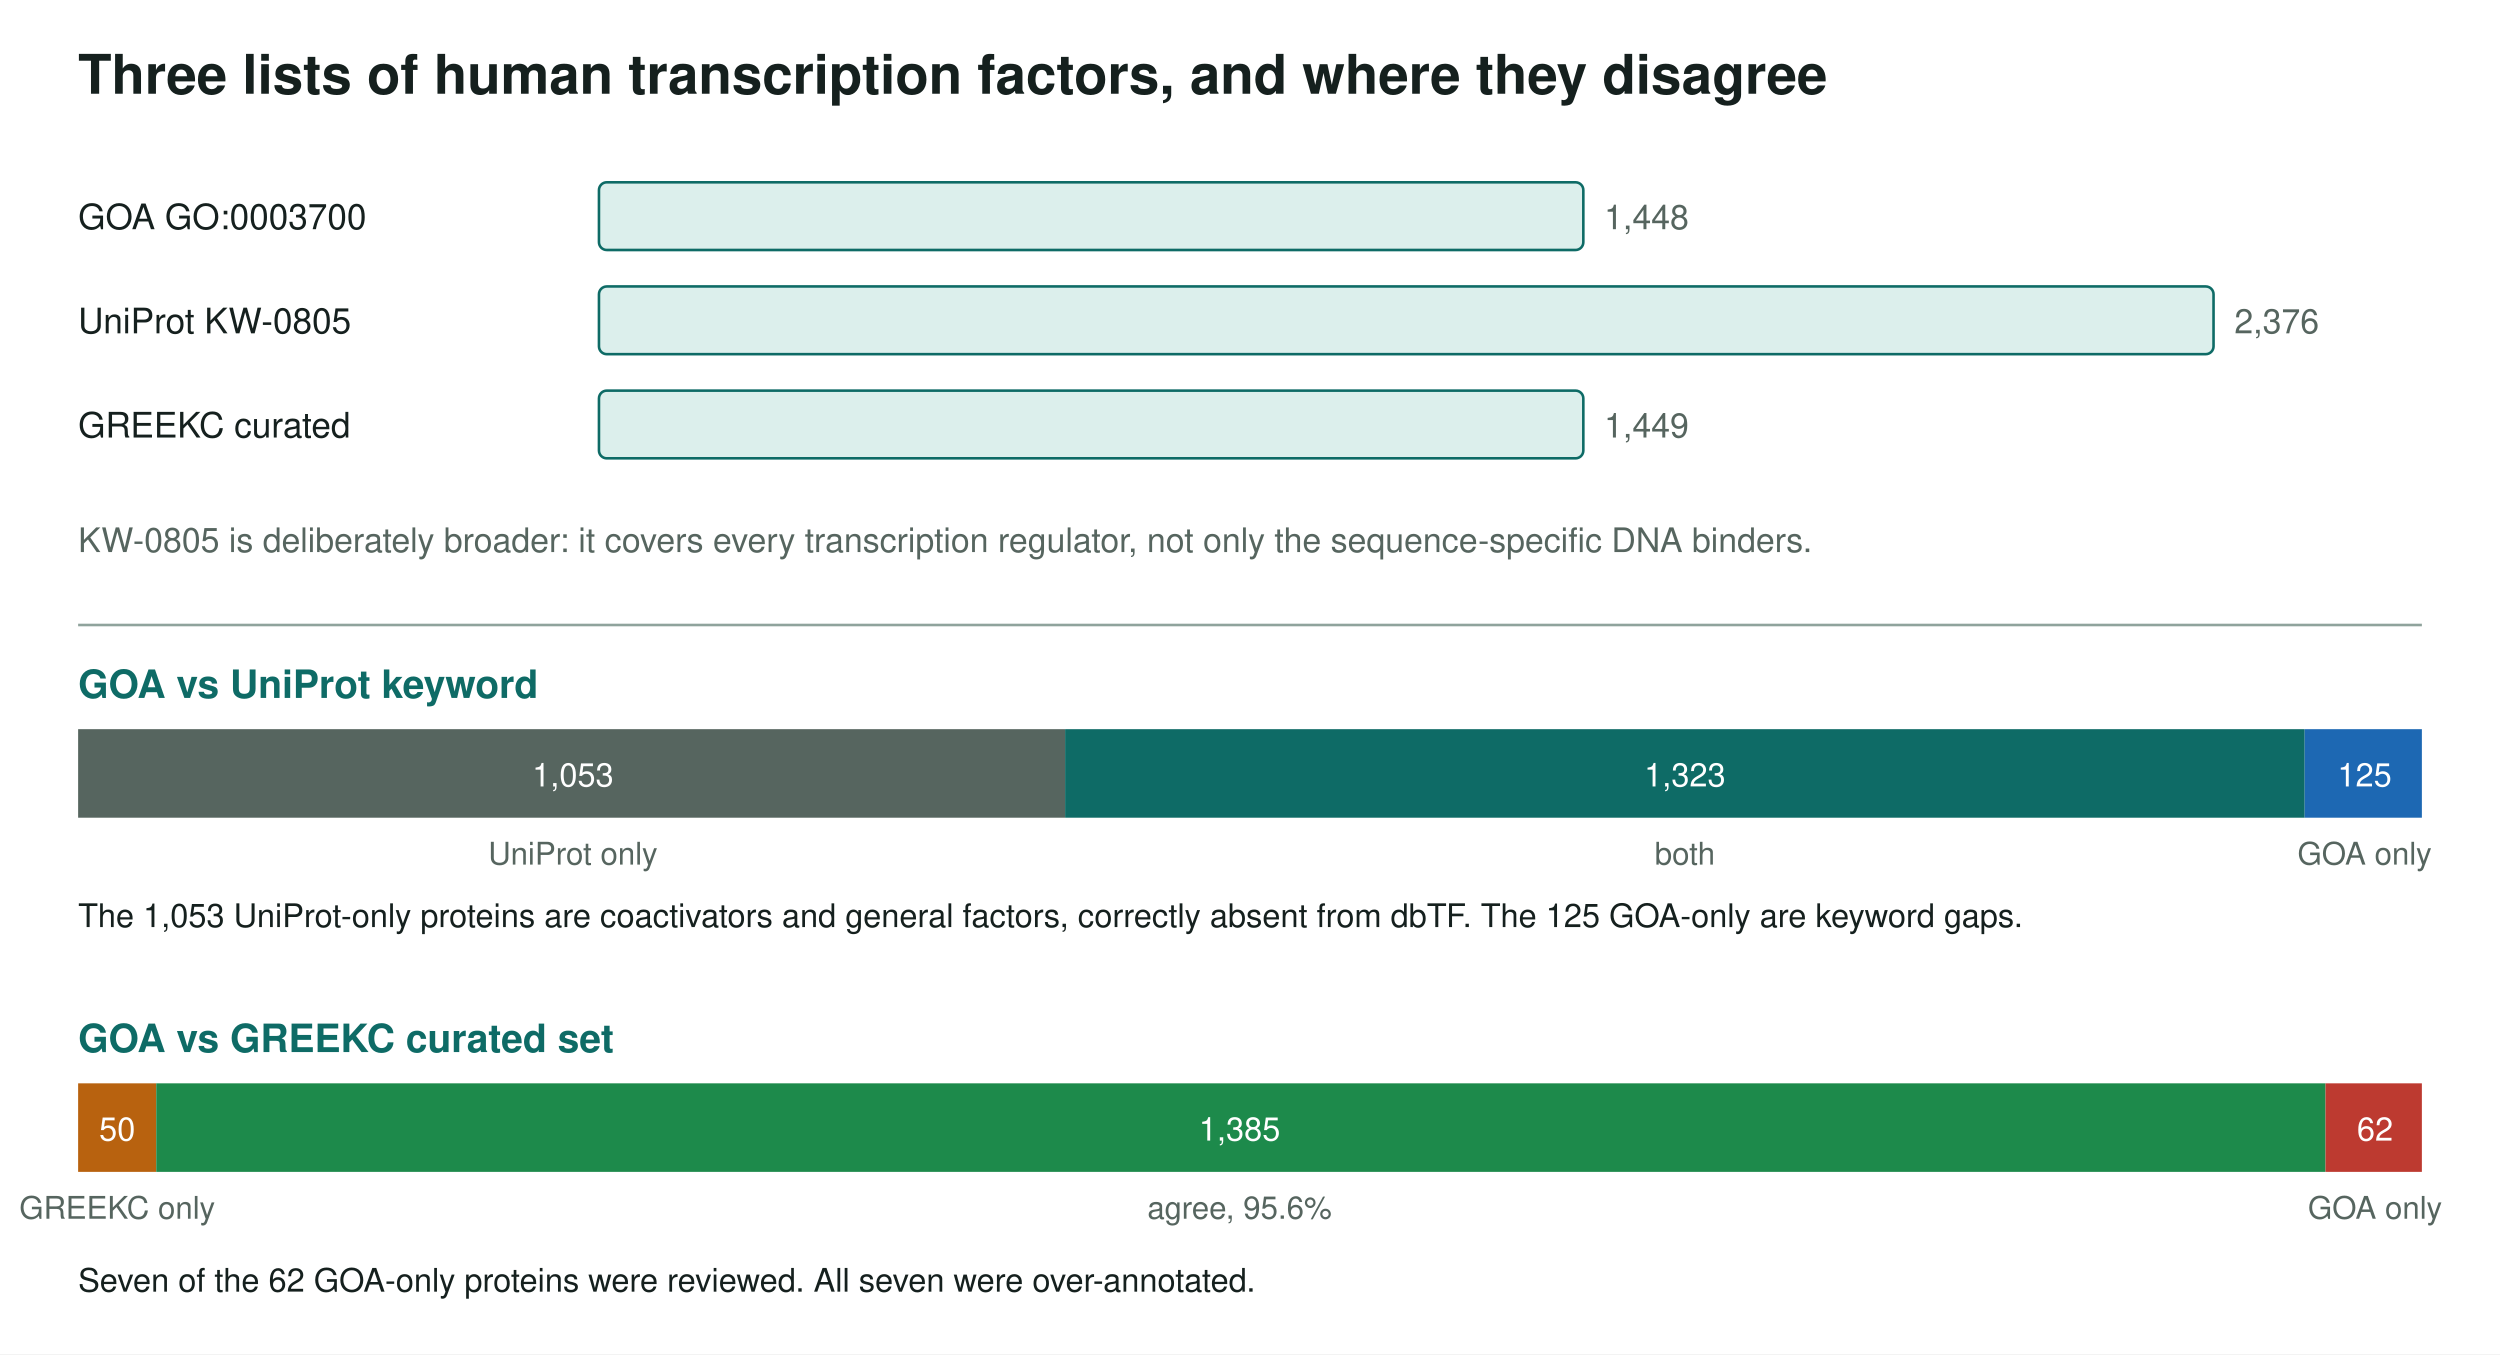
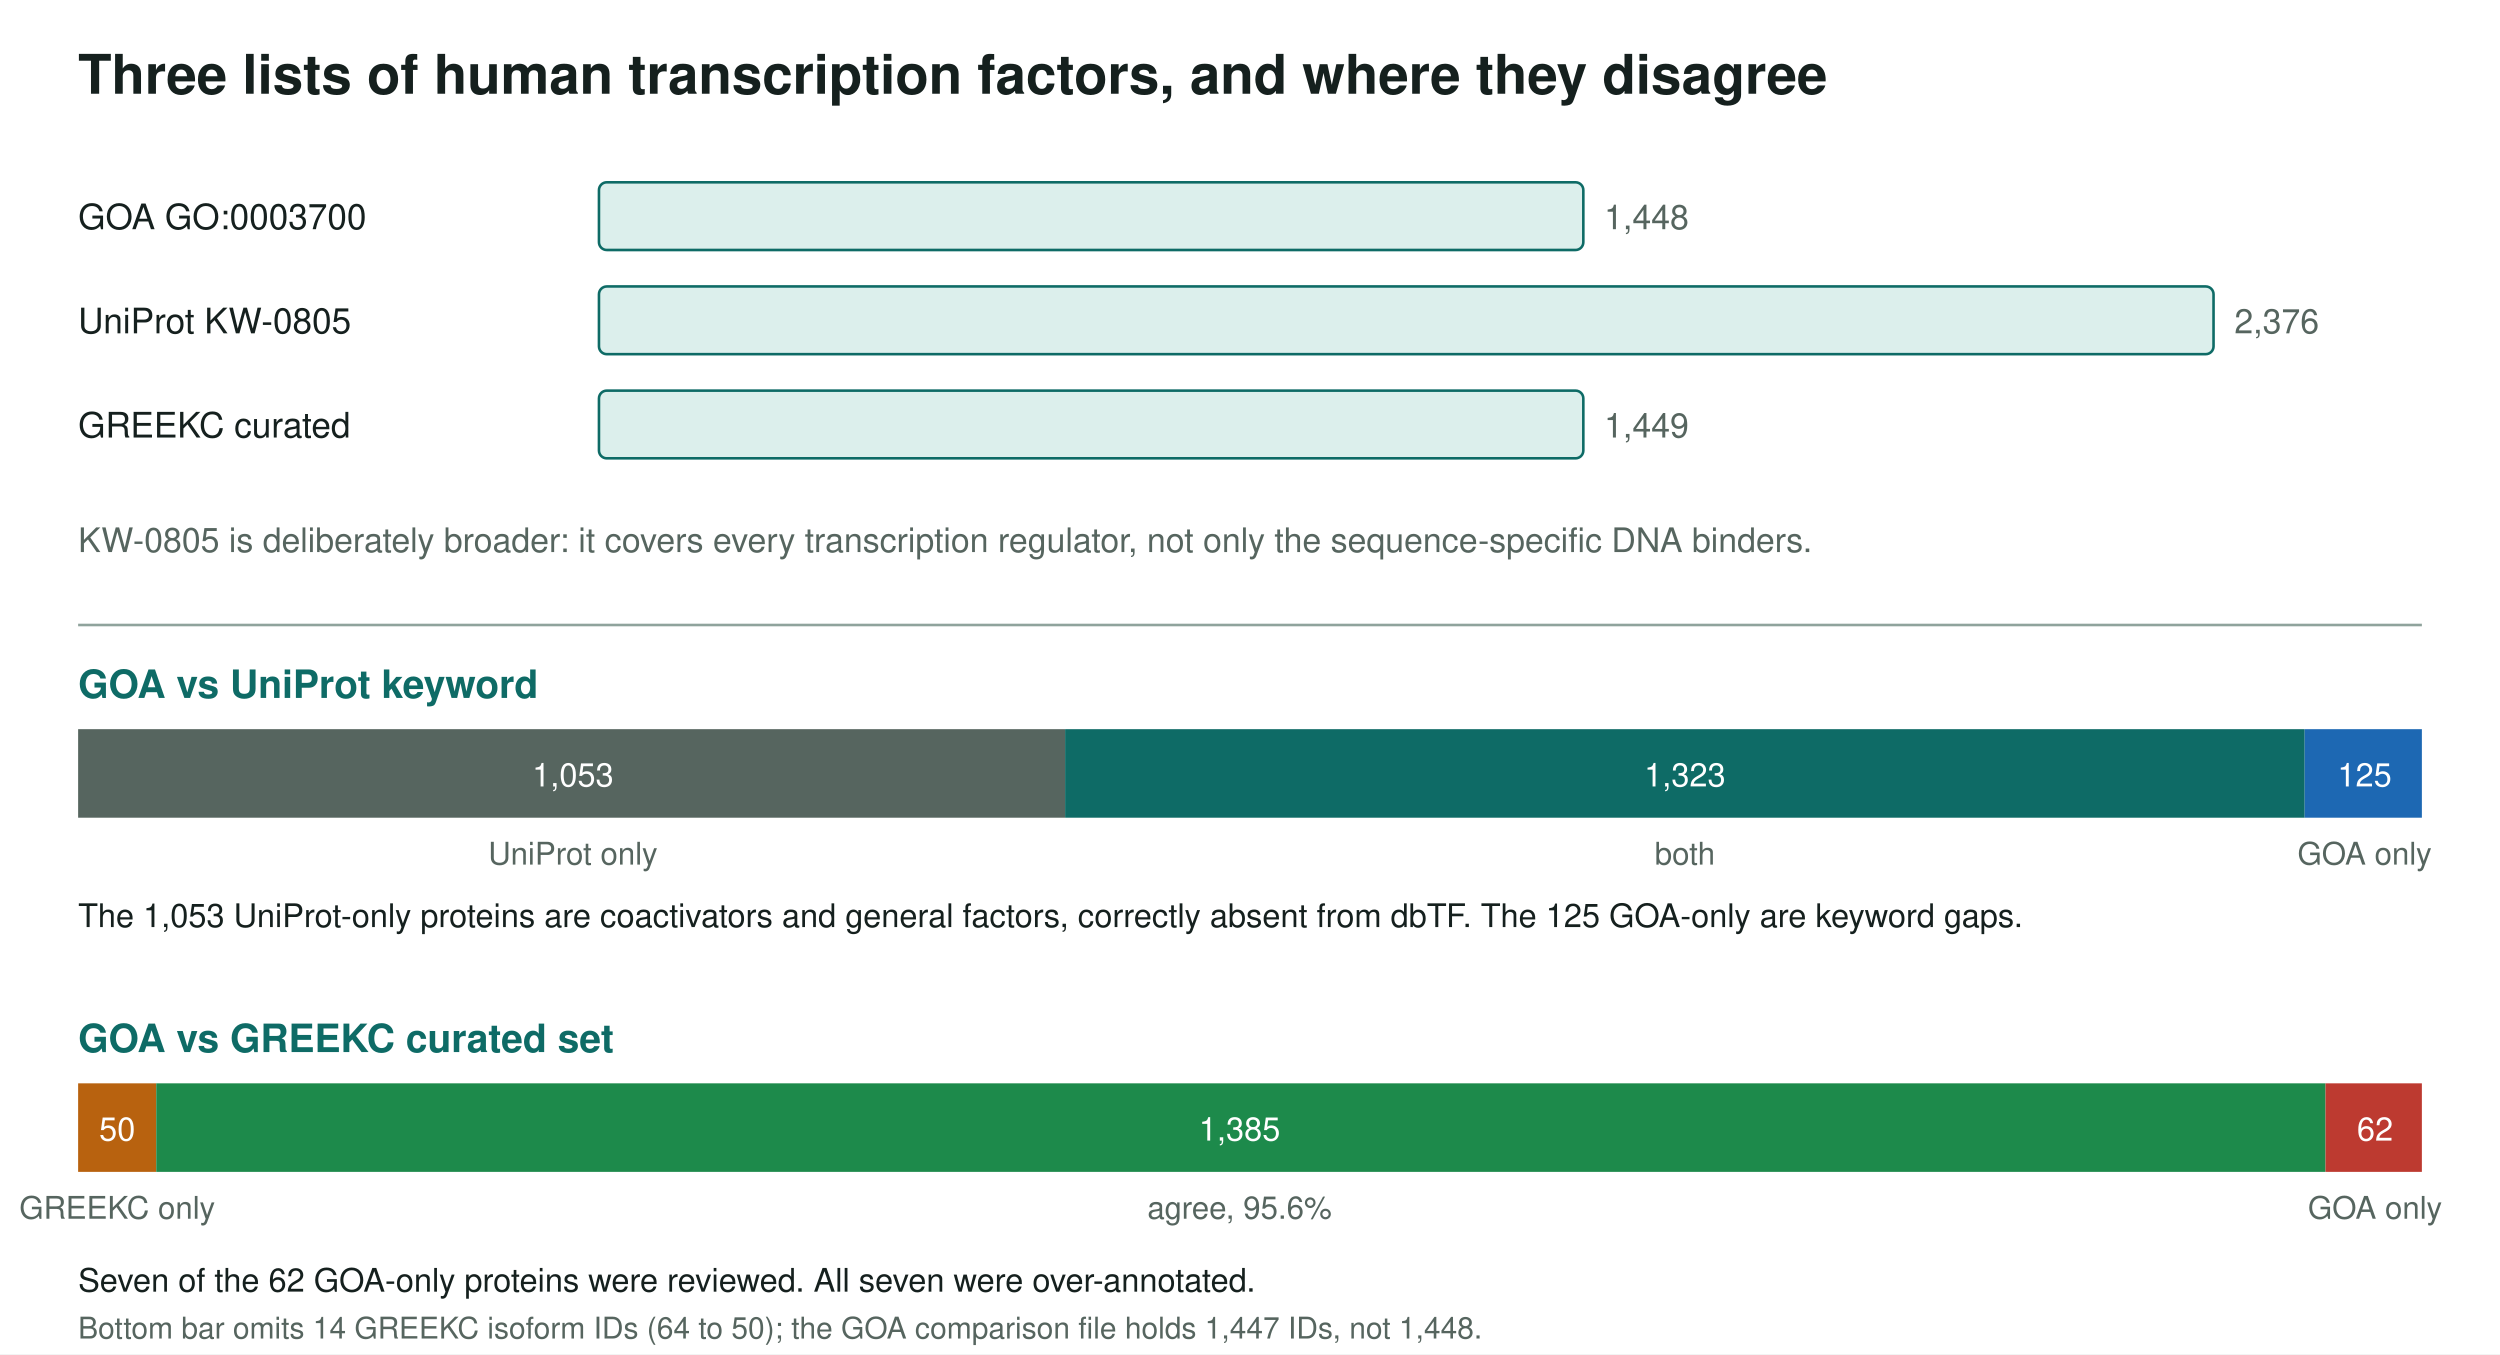
<svg xmlns="http://www.w3.org/2000/svg" viewBox="0 0 960 520" width="960" height="520" font-family="Helvetica, Arial, sans-serif">
  <rect width="960" height="520" fill="#ffffff" />
  <text x="30" y="36" font-size="21" font-weight="bold" fill="#15201e">Three lists of human transcription factors, and where they disagree</text>
  <text x="30" y="88" font-size="13.5" fill="#15201e">GOA GO:0003700</text>
  <rect x="230" y="70" width="378" height="26" rx="3" fill="#dcefec" stroke="#0e6b66" />
  <text x="616" y="88" font-size="13" fill="#56655f">1,448</text>
  <text x="30" y="128" font-size="13.5" fill="#15201e">UniProt KW-0805</text>
  <rect x="230" y="110" width="620" height="26" rx="3" fill="#dcefec" stroke="#0e6b66" />
  <text x="858" y="128" font-size="13" fill="#56655f">2,376</text>
  <text x="30" y="168" font-size="13.5" fill="#15201e">GREEKC curated</text>
  <rect x="230" y="150" width="378" height="26" rx="3" fill="#dcefec" stroke="#0e6b66" />
  <text x="616" y="168" font-size="13" fill="#56655f">1,449</text>
  <text x="30" y="212" font-size="13" fill="#56655f">KW-0805 is deliberately broader: it covers every transcription regulator, not only the sequence-specific DNA binders.</text>
  <line x1="30" y1="240" x2="930" y2="240" stroke="#8fa39c" />
  <text x="30" y="268" font-size="15" font-weight="bold" fill="#0e6b66">GOA vs UniProt keyword</text>
  <rect x="30" y="280" width="379" height="34" fill="#56655f" />
  <text x="220" y="302" font-size="12.5" fill="#ffffff" text-anchor="middle">1,053</text>
  <text x="220" y="332" font-size="12" fill="#56655f" text-anchor="middle">UniProt only</text>
  <rect x="409" y="280" width="476" height="34" fill="#0e6b66" />
  <text x="647" y="302" font-size="12.5" fill="#ffffff" text-anchor="middle">1,323</text>
  <text x="647" y="332" font-size="12" fill="#56655f" text-anchor="middle">both</text>
  <rect x="885" y="280" width="45" height="34" fill="#1d68b3" />
  <text x="908" y="302" font-size="12.5" fill="#ffffff" text-anchor="middle">125</text>
  <text x="908" y="332" font-size="12" fill="#56655f" text-anchor="middle">GOA only</text>
  <text x="30" y="356" font-size="12.5" fill="#15201e">The 1,053 UniProt-only proteins are coactivators and general factors, correctly absent from dbTF. The 125 GOA-only are keyword gaps.</text>
  <text x="30" y="404" font-size="15" font-weight="bold" fill="#0e6b66">GOA vs GREEKC curated set</text>
  <rect x="30" y="416" width="30" height="34" fill="#b8620f" />
  <text x="45" y="438" font-size="12.5" fill="#ffffff" text-anchor="middle">50</text>
  <text x="45" y="468" font-size="12" fill="#56655f" text-anchor="middle">GREEKC only</text>
  <rect x="60" y="416" width="833" height="34" fill="#1d8a4b" />
  <text x="476" y="438" font-size="12.5" fill="#ffffff" text-anchor="middle">1,385</text>
  <text x="476" y="468" font-size="12" fill="#56655f" text-anchor="middle">agree, 95.6%</text>
  <rect x="893" y="416" width="37" height="34" fill="#bd3a30" />
  <text x="912" y="438" font-size="12.5" fill="#ffffff" text-anchor="middle">62</text>
  <text x="912" y="468" font-size="12" fill="#56655f" text-anchor="middle">GOA only</text>
  <text x="30" y="496" font-size="12.5" fill="#15201e">Seven of the 62 GOA-only proteins were reviewed. All seven were over-annotated.</text>
+   <text x="30" y="514" font-size="11.5" fill="#56655f">Bottom bar omits 14 GREEKC isoform IDs (64 to 50); the GOA comparison file holds 1,447 IDs, not 1,448.</text>
</svg>
